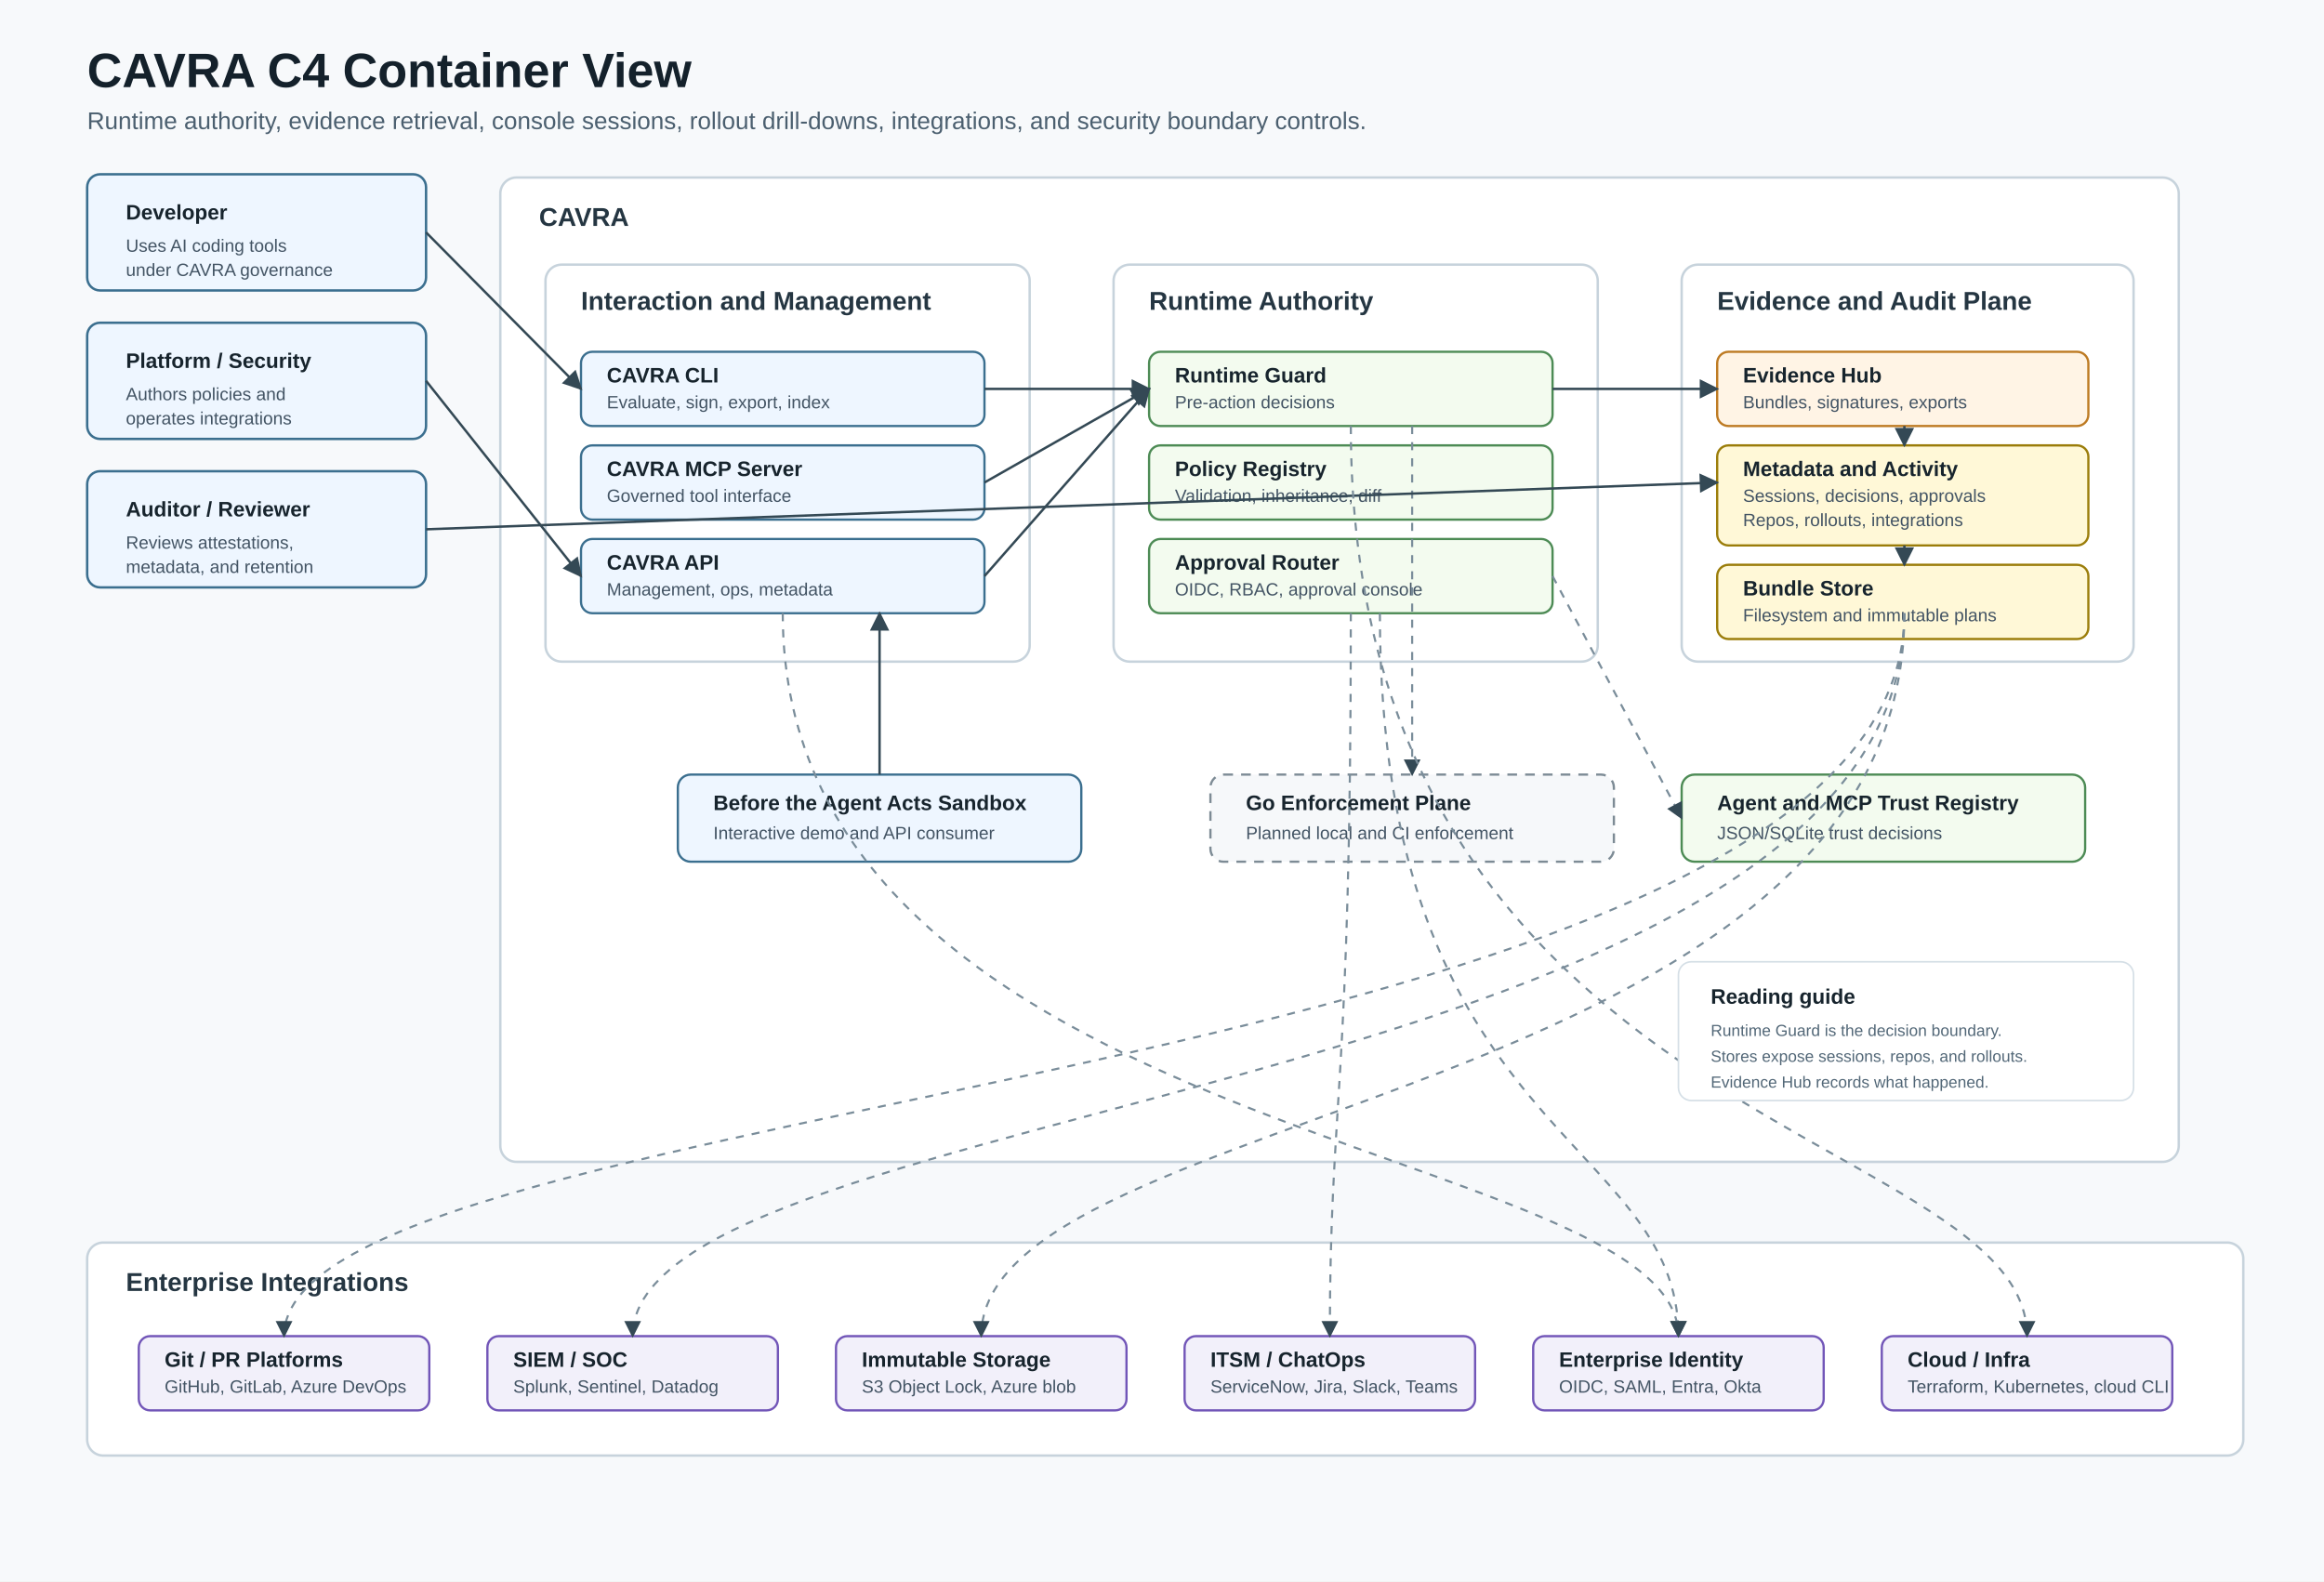
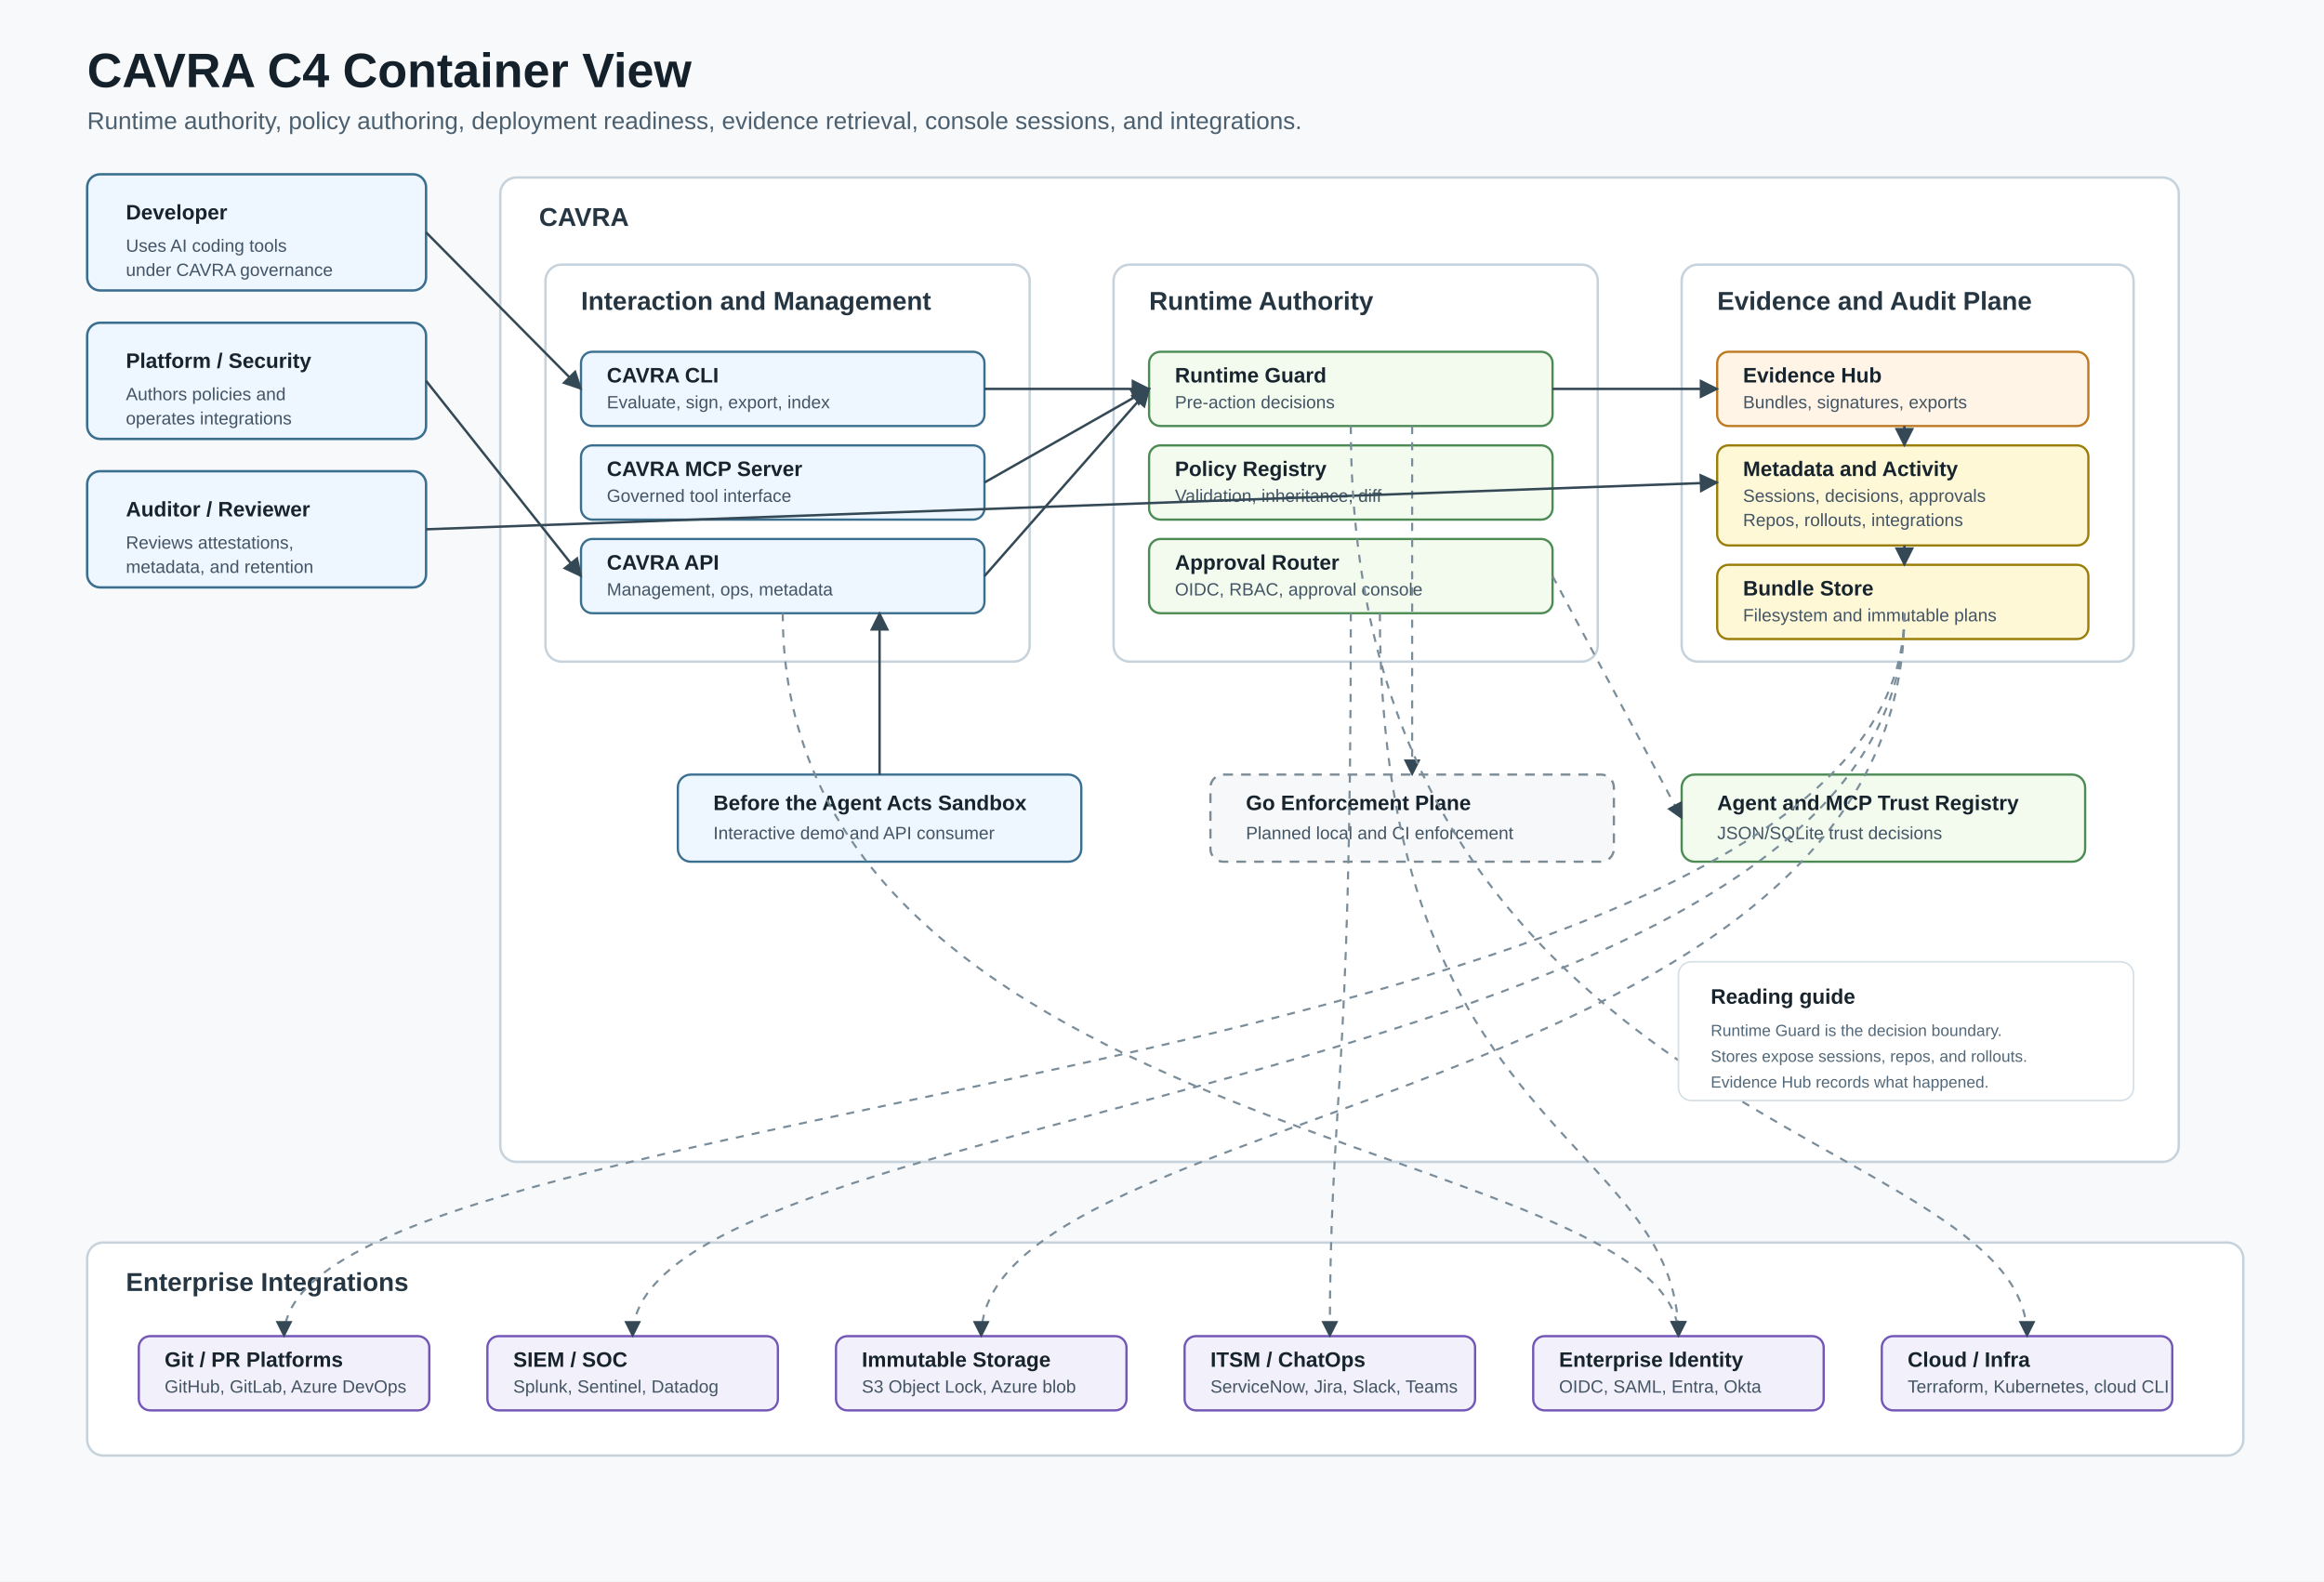
<svg xmlns="http://www.w3.org/2000/svg" width="1440" height="980" viewBox="0 0 1440 980" role="img" aria-labelledby="title desc">
  <defs>
    <marker id="arrow" viewBox="0 0 10 10" refX="9" refY="5" markerWidth="8" markerHeight="8" orient="auto-start-reverse">
      <path d="M 0 0 L 10 5 L 0 10 z" fill="#344955" />
    </marker>
    <style>
      .bg { fill: #f7f9fb; }
      .title { font: 700 30px Arial, sans-serif; fill: #14212b; }
      .subtitle { font: 400 15px Arial, sans-serif; fill: #4b5f6f; }
      .boundary { fill: #ffffff; stroke: #c7d3dc; stroke-width: 1.5; }
      .boundary-title { font: 700 16px Arial, sans-serif; fill: #253642; }
      .actor { fill: #eef6ff; stroke: #3b6f8f; stroke-width: 1.5; }
      .surface { fill: #eef6ff; stroke: #3b6f8f; stroke-width: 1.4; }
      .authority { fill: #f3fbef; stroke: #4d8b55; stroke-width: 1.4; }
      .evidence { fill: #fff4e5; stroke: #bd7a22; stroke-width: 1.4; }
      .external { fill: #f2f0fa; stroke: #7256b8; stroke-width: 1.4; }
      .planned { fill: #f6f8fa; stroke: #7d8b95; stroke-width: 1.4; stroke-dasharray: 6 5; }
      .store { fill: #fff8d7; stroke: #9b7d0a; stroke-width: 1.4; }
      .node-title { font: 700 13px Arial, sans-serif; fill: #17242d; }
      .node-text { font: 400 11px Arial, sans-serif; fill: #435464; }
      .small { font: 400 10px Arial, sans-serif; fill: #526777; }
      .arrow { stroke: #344955; stroke-width: 1.5; fill: none; marker-end: url(#arrow); }
      .soft-arrow { stroke: #7a8d9a; stroke-width: 1.3; fill: none; marker-end: url(#arrow); stroke-dasharray: 5 5; }
      .legend { fill: #ffffff; stroke: #d5dfe6; stroke-width: 1; }
    </style>
  </defs>
  <rect class="bg" width="1440" height="980" />
  <text x="54" y="54" class="title">CAVRA C4 Container View</text>
-   <text x="54" y="80" class="subtitle">Runtime authority, evidence retrieval, console sessions, rollout drill-downs, integrations, and security boundary controls.</text>
+   <text x="54" y="80" class="subtitle">Runtime authority, policy authoring, deployment readiness, evidence retrieval, console sessions, and integrations.</text>
  <rect x="54" y="108" width="210" height="72" rx="8" class="actor" />
  <text x="78" y="136" class="node-title">Developer</text>
  <text x="78" y="156" class="node-text">Uses AI coding tools</text>
  <text x="78" y="171" class="node-text">under CAVRA governance</text>
  <rect x="54" y="200" width="210" height="72" rx="8" class="actor" />
  <text x="78" y="228" class="node-title">Platform / Security</text>
  <text x="78" y="248" class="node-text">Authors policies and</text>
  <text x="78" y="263" class="node-text">operates integrations</text>
  <rect x="54" y="292" width="210" height="72" rx="8" class="actor" />
  <text x="78" y="320" class="node-title">Auditor / Reviewer</text>
  <text x="78" y="340" class="node-text">Reviews attestations,</text>
  <text x="78" y="355" class="node-text">metadata, and retention</text>
  <rect x="310" y="110" width="1040" height="610" rx="10" class="boundary" />
  <text x="334" y="140" class="boundary-title">CAVRA</text>
  <rect x="338" y="164" width="300" height="246" rx="10" class="boundary" />
  <text x="360" y="192" class="boundary-title">Interaction and Management</text>
  <rect x="360" y="218" width="250" height="46" rx="7" class="surface" />
  <text x="376" y="237" class="node-title">CAVRA CLI</text>
  <text x="376" y="253" class="node-text">Evaluate, sign, export, index</text>
  <rect x="360" y="276" width="250" height="46" rx="7" class="surface" />
  <text x="376" y="295" class="node-title">CAVRA MCP Server</text>
  <text x="376" y="311" class="node-text">Governed tool interface</text>
  <rect x="360" y="334" width="250" height="46" rx="7" class="surface" />
  <text x="376" y="353" class="node-title">CAVRA API</text>
  <text x="376" y="369" class="node-text">Management, ops, metadata</text>
  <rect x="690" y="164" width="300" height="246" rx="10" class="boundary" />
  <text x="712" y="192" class="boundary-title">Runtime Authority</text>
  <rect x="712" y="218" width="250" height="46" rx="7" class="authority" />
  <text x="728" y="237" class="node-title">Runtime Guard</text>
  <text x="728" y="253" class="node-text">Pre-action decisions</text>
  <rect x="712" y="276" width="250" height="46" rx="7" class="authority" />
  <text x="728" y="295" class="node-title">Policy Registry</text>
  <text x="728" y="311" class="node-text">Validation, inheritance, diff</text>
  <rect x="712" y="334" width="250" height="46" rx="7" class="authority" />
  <text x="728" y="353" class="node-title">Approval Router</text>
  <text x="728" y="369" class="node-text">OIDC, RBAC, approval console</text>
  <rect x="1042" y="164" width="280" height="246" rx="10" class="boundary" />
  <text x="1064" y="192" class="boundary-title">Evidence and Audit Plane</text>
  <rect x="1064" y="218" width="230" height="46" rx="7" class="evidence" />
  <text x="1080" y="237" class="node-title">Evidence Hub</text>
  <text x="1080" y="253" class="node-text">Bundles, signatures, exports</text>
  <rect x="1064" y="276" width="230" height="62" rx="7" class="store" />
  <text x="1080" y="295" class="node-title">Metadata and Activity</text>
  <text x="1080" y="311" class="node-text">Sessions, decisions, approvals</text>
  <text x="1080" y="326" class="node-text">Repos, rollouts, integrations</text>
  <rect x="1064" y="350" width="230" height="46" rx="7" class="store" />
  <text x="1080" y="369" class="node-title">Bundle Store</text>
  <text x="1080" y="385" class="node-text">Filesystem and immutable plans</text>
  <rect x="420" y="480" width="250" height="54" rx="8" class="surface" />
  <text x="442" y="502" class="node-title">Before the Agent Acts Sandbox</text>
  <text x="442" y="520" class="node-text">Interactive demo and API consumer</text>
  <rect x="750" y="480" width="250" height="54" rx="8" class="planned" />
  <text x="772" y="502" class="node-title">Go Enforcement Plane</text>
  <text x="772" y="520" class="node-text">Planned local and CI enforcement</text>
  <rect x="1042" y="480" width="250" height="54" rx="8" class="authority" />
  <text x="1064" y="502" class="node-title">Agent and MCP Trust Registry</text>
  <text x="1064" y="520" class="node-text">JSON/SQLite trust decisions</text>
  <path class="arrow" d="M610 241 L712 241" />
  <path class="arrow" d="M610 299 L712 241" />
  <path class="arrow" d="M610 357 L712 241" />
  <path class="arrow" d="M962 241 L1064 241" />
  <path class="arrow" d="M1180 264 L1180 276" />
  <path class="arrow" d="M1180 338 L1180 350" />
  <path class="soft-arrow" d="M875 264 L875 480" />
  <path class="soft-arrow" d="M962 357 L1042 507" />
  <path class="arrow" d="M545 480 L545 380" />
  <path class="arrow" d="M264 144 L360 241" />
  <path class="arrow" d="M264 236 L360 357" />
  <path class="arrow" d="M264 328 L1064 299" />
  <rect x="54" y="770" width="1336" height="132" rx="10" class="boundary" />
  <text x="78" y="800" class="boundary-title">Enterprise Integrations</text>
  <rect x="86" y="828" width="180" height="46" rx="7" class="external" />
  <text x="102" y="847" class="node-title">Git / PR Platforms</text>
  <text x="102" y="863" class="node-text">GitHub, GitLab, Azure DevOps</text>
  <rect x="302" y="828" width="180" height="46" rx="7" class="external" />
  <text x="318" y="847" class="node-title">SIEM / SOC</text>
  <text x="318" y="863" class="node-text">Splunk, Sentinel, Datadog</text>
  <rect x="518" y="828" width="180" height="46" rx="7" class="external" />
  <text x="534" y="847" class="node-title">Immutable Storage</text>
  <text x="534" y="863" class="node-text">S3 Object Lock, Azure blob</text>
  <rect x="734" y="828" width="180" height="46" rx="7" class="external" />
  <text x="750" y="847" class="node-title">ITSM / ChatOps</text>
  <text x="750" y="863" class="node-text">ServiceNow, Jira, Slack, Teams</text>
  <rect x="950" y="828" width="180" height="46" rx="7" class="external" />
  <text x="966" y="847" class="node-title">Enterprise Identity</text>
  <text x="966" y="863" class="node-text">OIDC, SAML, Entra, Okta</text>
  <rect x="1166" y="828" width="180" height="46" rx="7" class="external" />
  <text x="1182" y="847" class="node-title">Cloud / Infra</text>
  <text x="1182" y="863" class="node-text">Terraform, Kubernetes, cloud CLI</text>
  <path class="soft-arrow" d="M1180 380 C1180 675 176 675 176 828" />
  <path class="soft-arrow" d="M1180 380 C1180 680 392 680 392 828" />
  <path class="soft-arrow" d="M1180 380 C1180 684 608 684 608 828" />
  <path class="soft-arrow" d="M837 380 C837 680 824 680 824 828" />
  <path class="soft-arrow" d="M855 380 C855 704 1040 704 1040 828" />
  <path class="soft-arrow" d="M485 380 C485 708 1040 708 1040 828" />
  <path class="soft-arrow" d="M837 264 C837 700 1256 700 1256 828" />
  <rect x="1040" y="596" width="282" height="86" rx="8" class="legend" />
  <text x="1060" y="622" class="node-title">Reading guide</text>
  <text x="1060" y="642" class="small">Runtime Guard is the decision boundary.</text>
  <text x="1060" y="658" class="small">Stores expose sessions, repos, and rollouts.</text>
  <text x="1060" y="674" class="small">Evidence Hub records what happened.</text>
</svg>
